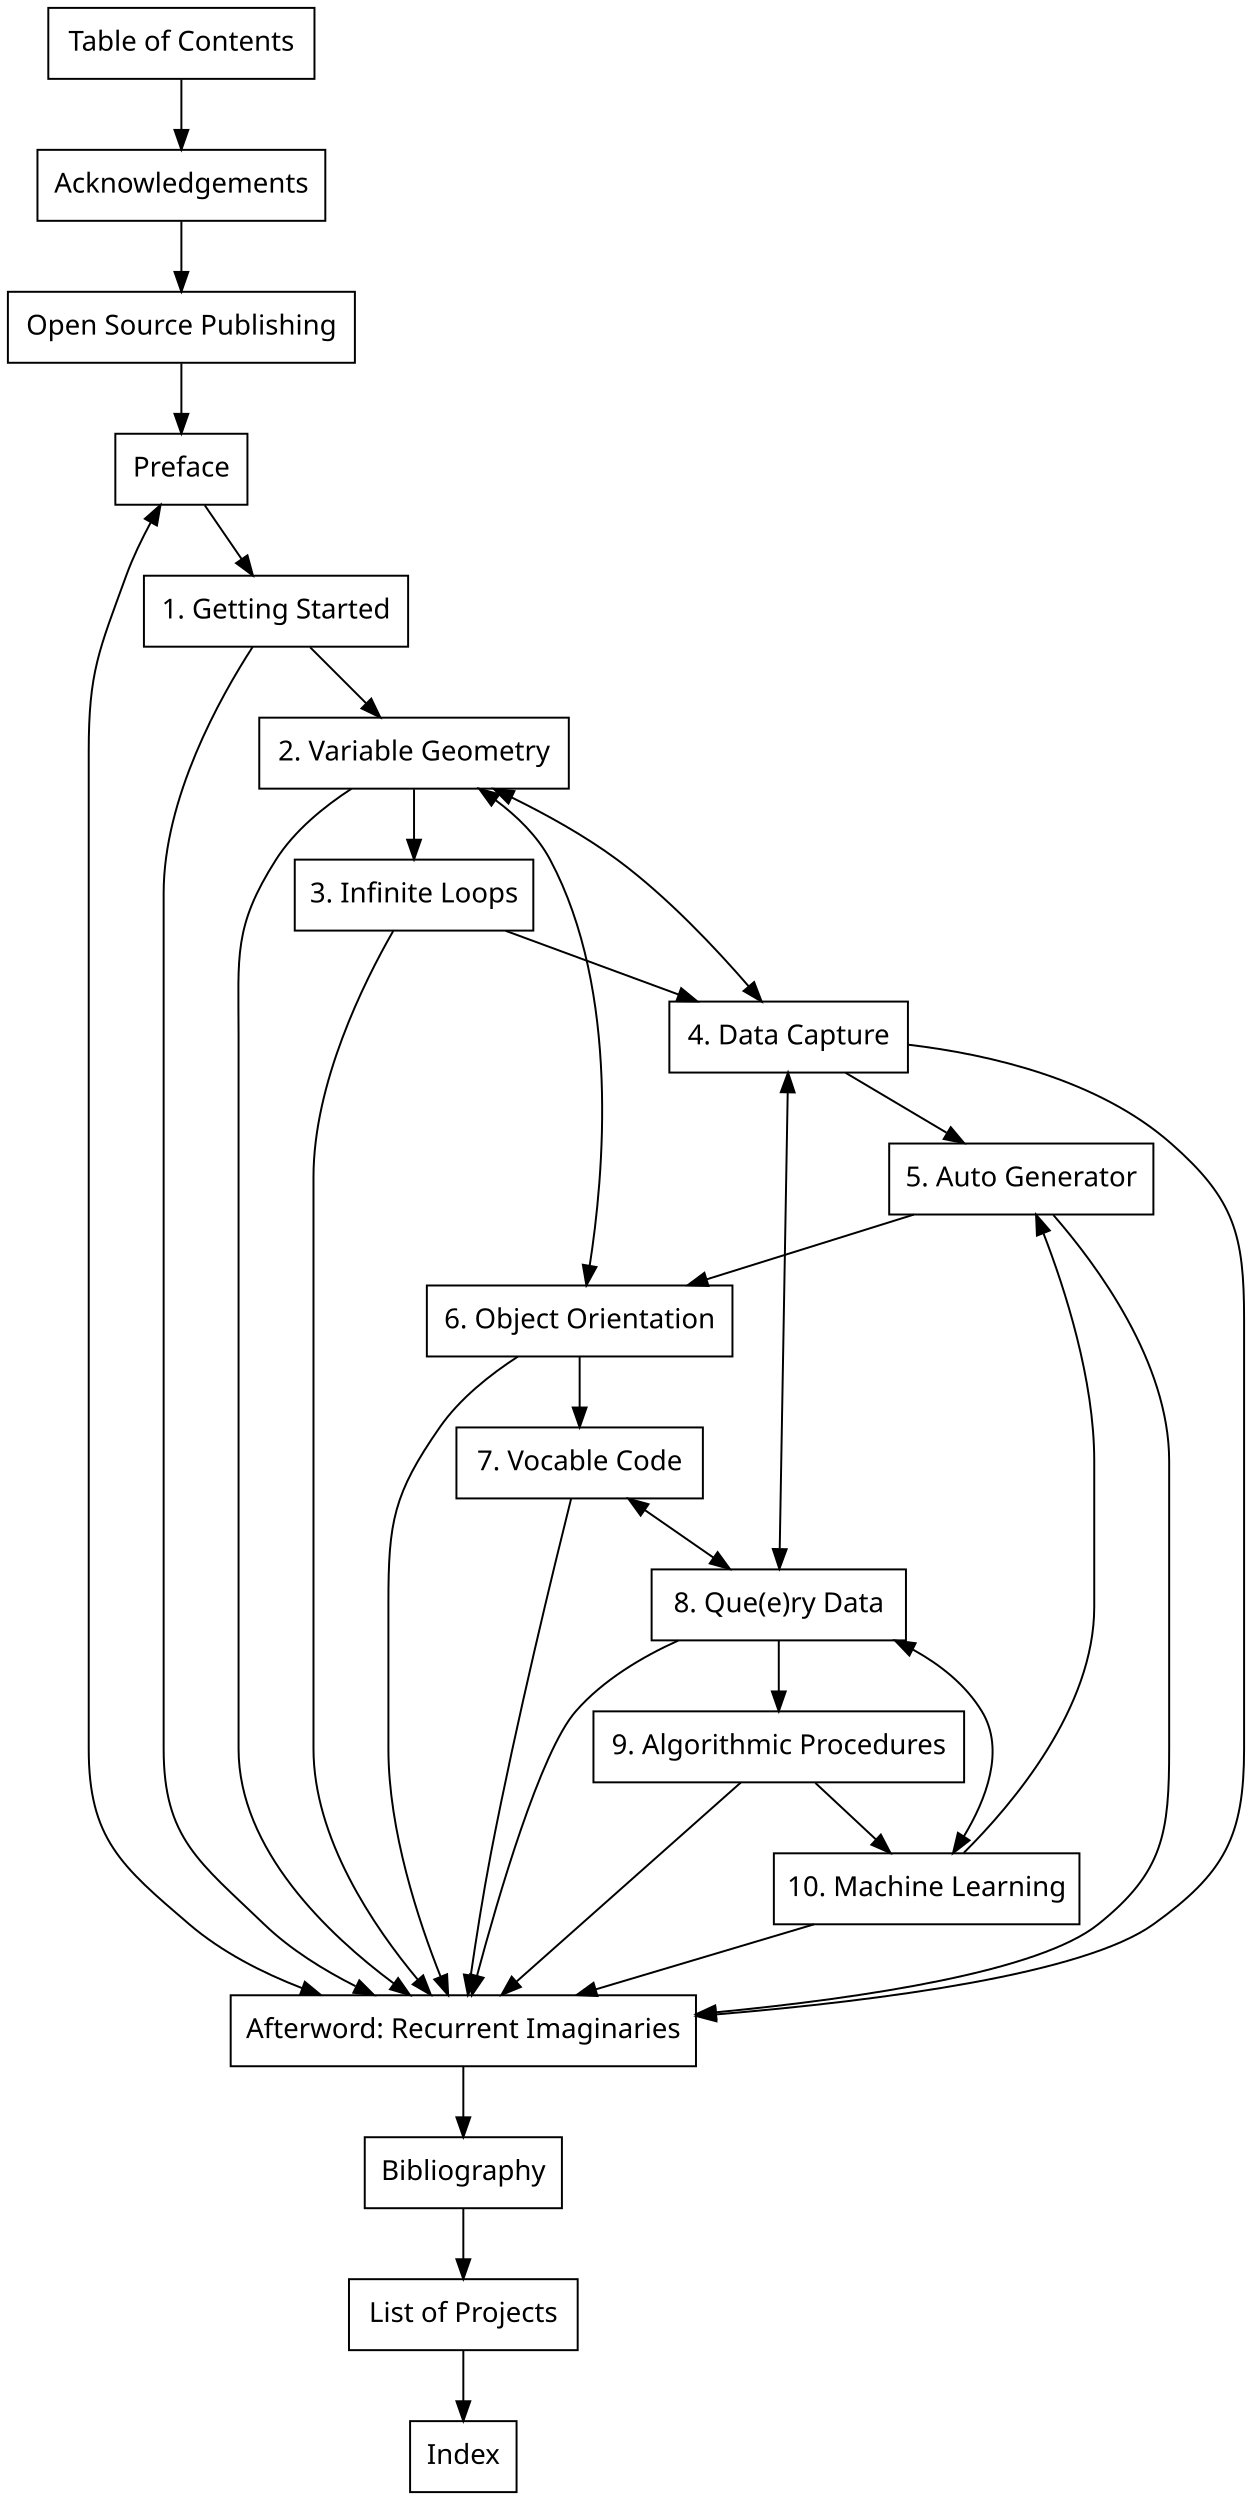
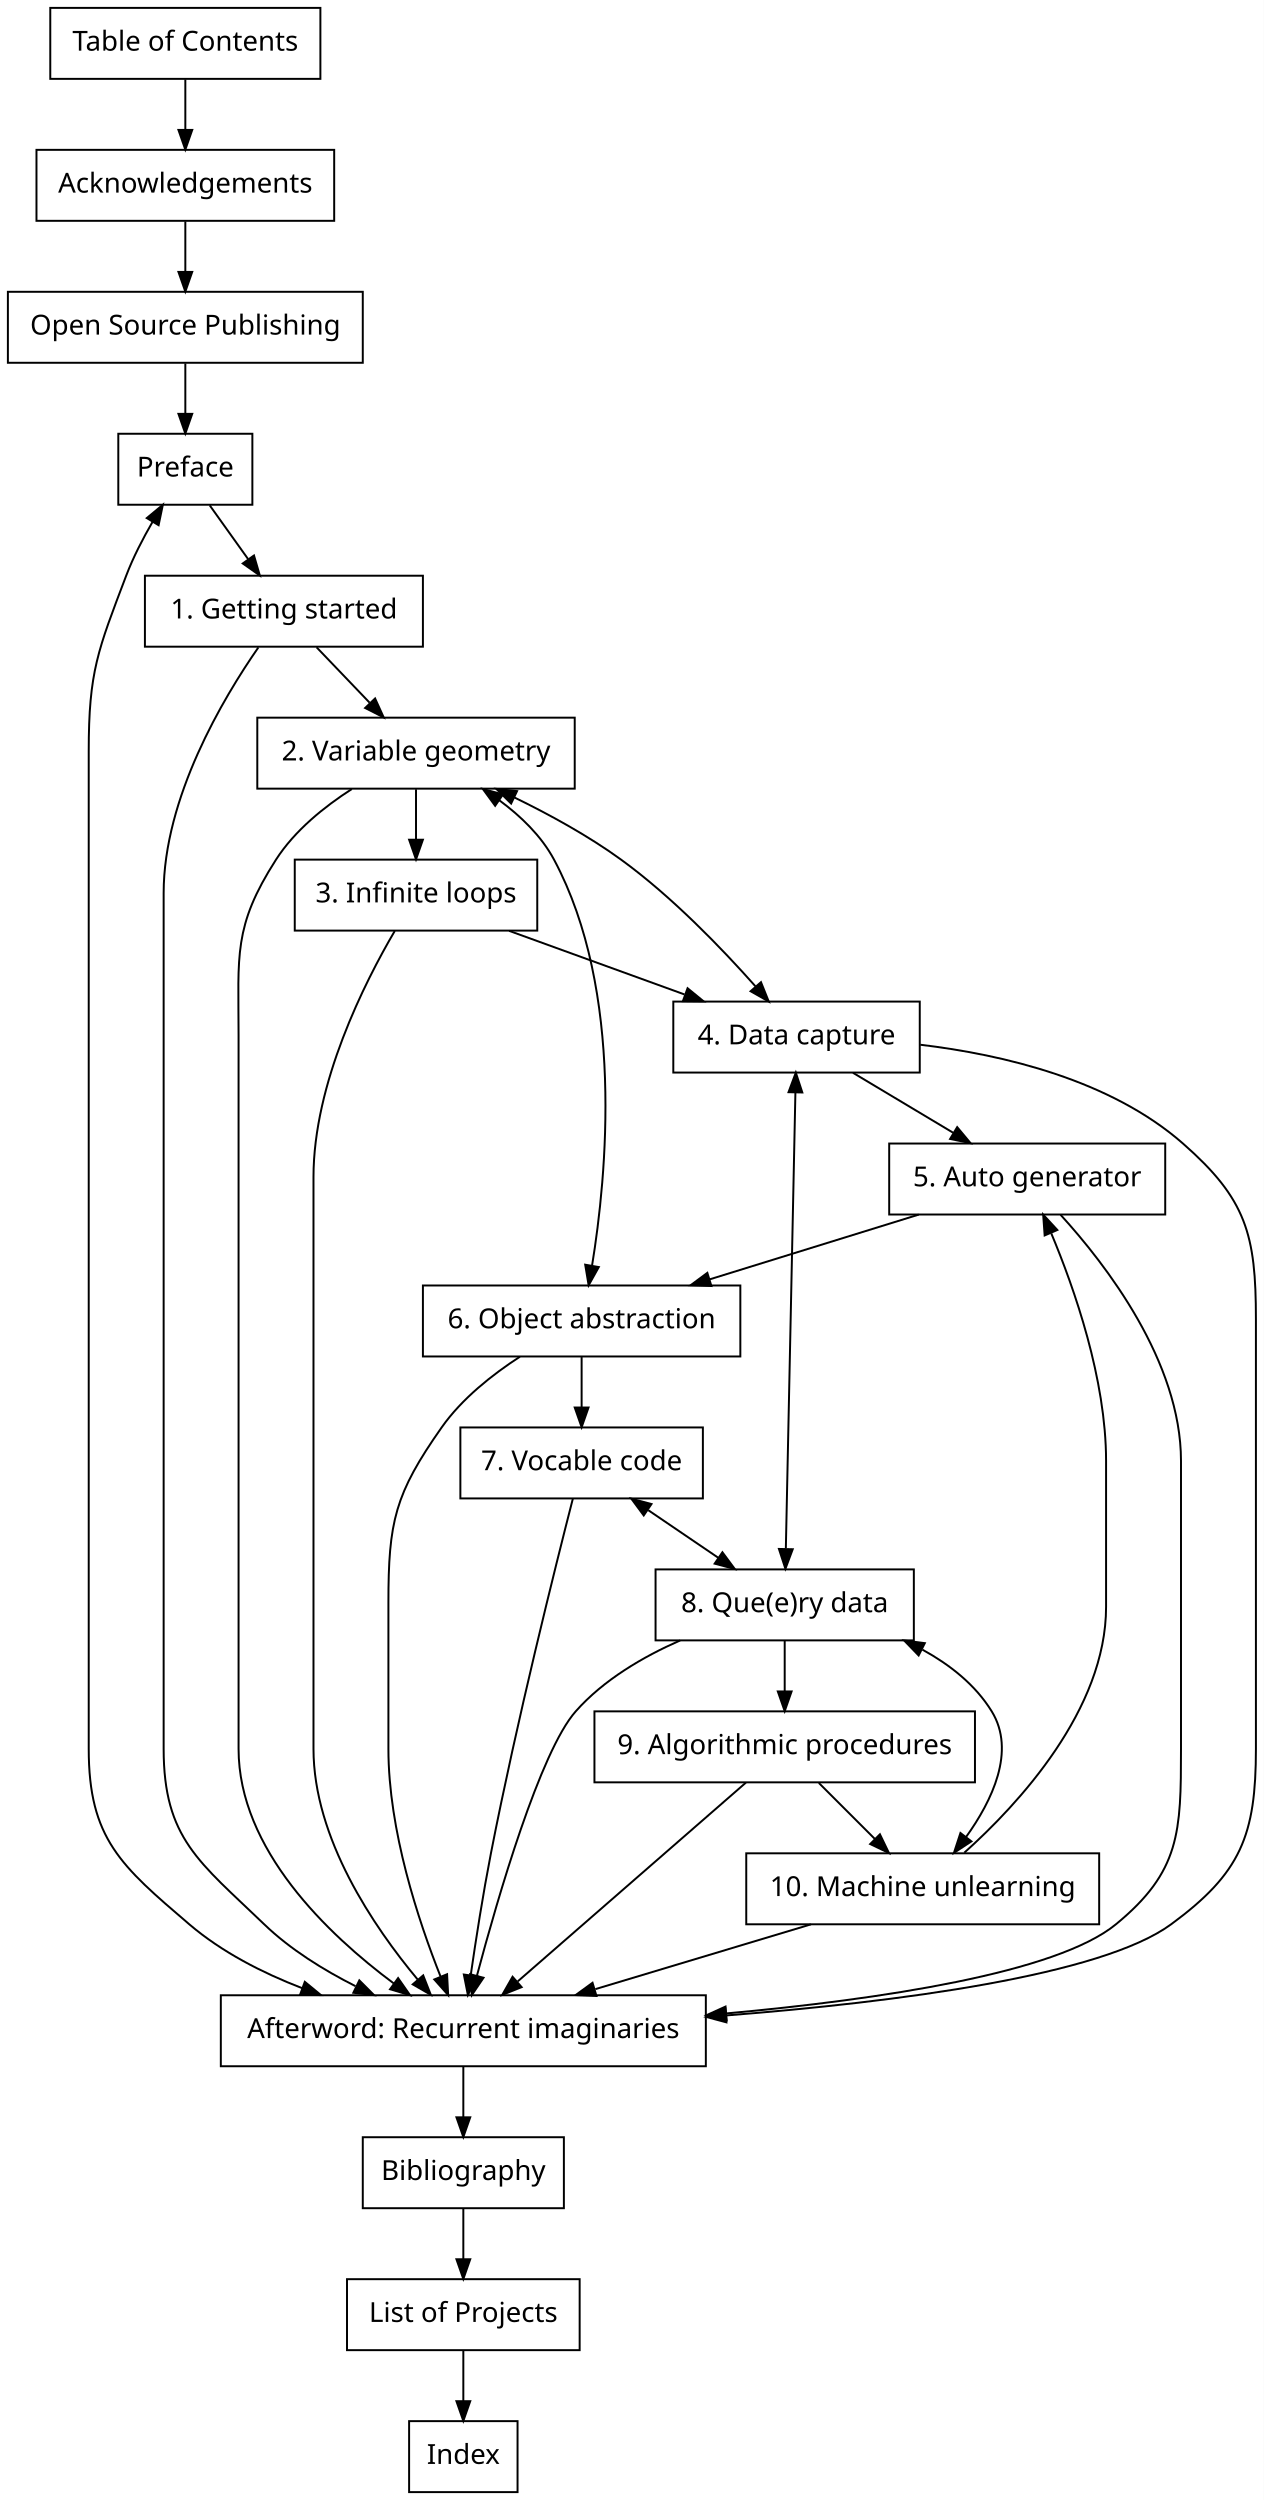
- <svg xmlns="http://www.w3.org/2000/svg" width="635pt" height="1268pt" viewBox="0.00 0.00 635.00 1268.00">
+ <svg xmlns="http://www.w3.org/2000/svg" width="641pt" height="1268pt" viewBox="0.00 0.00 641.00 1268.00">
  <g id="graph0" class="graph" transform="scale(1 1) rotate(0) translate(4 1264)">
-     <polygon fill="white" stroke="transparent" points="-4,4 -4,-1264 631,-1264 631,4 -4,4" />
+     <polygon fill="white" stroke="none" points="-4,4 -4,-1264 637,-1264 637,4 -4,4" />
    <g id="node1" class="node">
-       <polygon fill="none" stroke="black" points="155.5,-1260 20.5,-1260 20.5,-1224 155.5,-1224 155.5,-1260" />
-       <text text-anchor="middle" x="88" y="-1238.3" font-family="Hershey-Noailles-help-me" font-size="14.00">Table of Contents</text>
+       <polygon fill="none" stroke="black" points="158.5,-1260 21.5,-1260 21.5,-1224 158.5,-1224 158.5,-1260" />
+       <text text-anchor="middle" x="90" y="-1238.3" font-family="Hershey-Noailles-help-me" font-size="14.00">Table of Contents</text>
    </g>
    <g id="node2" class="node">
-       <polygon fill="none" stroke="black" points="161,-1188 15,-1188 15,-1152 161,-1152 161,-1188" />
-       <text text-anchor="middle" x="88" y="-1166.3" font-family="Hershey-Noailles-help-me" font-size="14.00">Acknowledgements</text>
+       <polygon fill="none" stroke="black" points="165.5,-1188 14.5,-1188 14.5,-1152 165.5,-1152 165.5,-1188" />
+       <text text-anchor="middle" x="90" y="-1166.3" font-family="Hershey-Noailles-help-me" font-size="14.00">Acknowledgements</text>
    </g>
    <g id="edge1" class="edge">
-       <path fill="none" stroke="black" d="M88,-1223.7C88,-1215.98 88,-1206.71 88,-1198.11" />
-       <polygon fill="black" stroke="black" points="91.5,-1198.1 88,-1188.1 84.5,-1198.1 91.5,-1198.1" />
+       <path fill="none" stroke="black" d="M90,-1223.7C90,-1215.98 90,-1206.71 90,-1198.11" />
+       <polygon fill="black" stroke="black" points="93.5,-1198.1 90,-1188.1 86.5,-1198.1 93.5,-1198.1" />
    </g>
    <g id="node3" class="node">
-       <polygon fill="none" stroke="black" points="176,-1116 0,-1116 0,-1080 176,-1080 176,-1116" />
-       <text text-anchor="middle" x="88" y="-1094.3" font-family="Hershey-Noailles-help-me" font-size="14.00">Open Source Publishing</text>
+       <polygon fill="none" stroke="black" points="180,-1116 0,-1116 0,-1080 180,-1080 180,-1116" />
+       <text text-anchor="middle" x="90" y="-1094.3" font-family="Hershey-Noailles-help-me" font-size="14.00">Open Source Publishing</text>
    </g>
    <g id="edge2" class="edge">
-       <path fill="none" stroke="black" d="M88,-1151.7C88,-1143.98 88,-1134.71 88,-1126.11" />
-       <polygon fill="black" stroke="black" points="91.5,-1126.1 88,-1116.1 84.5,-1126.1 91.5,-1126.1" />
+       <path fill="none" stroke="black" d="M90,-1151.7C90,-1143.98 90,-1134.71 90,-1126.11" />
+       <polygon fill="black" stroke="black" points="93.5,-1126.1 90,-1116.1 86.5,-1126.1 93.5,-1126.1" />
    </g>
    <g id="node4" class="node">
-       <polygon fill="none" stroke="black" points="121.5,-1044 54.5,-1044 54.5,-1008 121.5,-1008 121.5,-1044" />
-       <text text-anchor="middle" x="88" y="-1022.3" font-family="Hershey-Noailles-help-me" font-size="14.00">Preface</text>
+       <polygon fill="none" stroke="black" points="124,-1044 56,-1044 56,-1008 124,-1008 124,-1044" />
+       <text text-anchor="middle" x="90" y="-1022.3" font-family="Hershey-Noailles-help-me" font-size="14.00">Preface</text>
    </g>
    <g id="edge3" class="edge">
-       <path fill="none" stroke="black" d="M88,-1079.7C88,-1071.98 88,-1062.71 88,-1054.11" />
-       <polygon fill="black" stroke="black" points="91.5,-1054.1 88,-1044.1 84.5,-1054.1 91.5,-1054.1" />
+       <path fill="none" stroke="black" d="M90,-1079.7C90,-1071.98 90,-1062.71 90,-1054.11" />
+       <polygon fill="black" stroke="black" points="93.5,-1054.1 90,-1044.1 86.5,-1054.1 93.5,-1054.1" />
    </g>
    <g id="node5" class="node">
-       <polygon fill="none" stroke="black" points="203,-972 69,-972 69,-936 203,-936 203,-972" />
-       <text text-anchor="middle" x="136" y="-950.3" font-family="Hershey-Noailles-help-me" font-size="14.00">1. Getting Started</text>
+       <polygon fill="none" stroke="black" points="210.5,-972 69.5,-972 69.5,-936 210.5,-936 210.5,-972" />
+       <text text-anchor="middle" x="140" y="-950.3" font-family="Hershey-Noailles-help-me" font-size="14.00">1. Getting started</text>
    </g>
    <g id="edge4" class="edge">
-       <path fill="none" stroke="black" d="M99.87,-1007.7C105.5,-999.47 112.35,-989.48 118.57,-980.42" />
-       <polygon fill="black" stroke="black" points="121.5,-982.33 124.27,-972.1 115.73,-978.37 121.5,-982.33" />
+       <path fill="none" stroke="black" d="M102.36,-1007.7C108.233,-999.474 115.369,-989.483 121.842,-980.421" />
+       <polygon fill="black" stroke="black" points="124.818,-982.276 127.783,-972.104 119.122,-978.207 124.818,-982.276" />
    </g>
    <g id="node15" class="node">
-       <polygon fill="none" stroke="black" points="349,-252 113,-252 113,-216 349,-216 349,-252" />
-       <text text-anchor="middle" x="231" y="-230.3" font-family="Hershey-Noailles-help-me" font-size="14.00">Afterword: Recurrent Imaginaries</text>
+       <polygon fill="none" stroke="black" points="354,-252 108,-252 108,-216 354,-216 354,-252" />
+       <text text-anchor="middle" x="231" y="-230.3" font-family="Hershey-Noailles-help-me" font-size="14.00">Afterword: Recurrent imaginaries</text>
    </g>
    <g id="edge18" class="edge">
-       <path fill="none" stroke="black" d="M72.42,-998.97C67.9,-990.58 63.3,-981.1 60,-972 46.2,-933.98 41,-923.45 41,-883 41,-883 41,-883 41,-377 41,-331.41 57.35,-317.63 92,-288 108.44,-273.95 128.99,-263.42 149.22,-255.61" />
-       <polygon fill="black" stroke="black" points="69.47,-1000.87 77.41,-1007.89 75.58,-997.45 69.47,-1000.87" />
-       <polygon fill="black" stroke="black" points="150.6,-258.83 158.78,-252.1 148.19,-252.26 150.6,-258.83" />
+       <path fill="none" stroke="black" d="M73.4,-999.353C68.508,-990.906 63.526,-981.292 60,-972 45.65,-934.184 41,-923.447 41,-883 41,-883 41,-883 41,-377 41,-331.41 57.348,-317.626 92,-288 108.438,-273.946 128.995,-263.416 149.217,-255.607" />
+       <polygon fill="black" stroke="black" points="70.444,-1001.23 78.601,-1007.99 76.441,-997.618 70.444,-1001.23" />
+       <polygon fill="black" stroke="black" points="150.599,-258.829 158.782,-252.099 148.188,-252.257 150.599,-258.829" />
    </g>
    <g id="node6" class="node">
-       <polygon fill="none" stroke="black" points="284.5,-900 127.5,-900 127.5,-864 284.5,-864 284.5,-900" />
-       <text text-anchor="middle" x="206" y="-878.3" font-family="Hershey-Noailles-help-me" font-size="14.00">2. Variable Geometry</text>
+       <polygon fill="none" stroke="black" points="287.5,-900 126.5,-900 126.5,-864 287.5,-864 287.5,-900" />
+       <text text-anchor="middle" x="207" y="-878.3" font-family="Hershey-Noailles-help-me" font-size="14.00">2. Variable geometry</text>
    </g>
    <g id="edge5" class="edge">
-       <path fill="none" stroke="black" d="M153.3,-935.7C161.86,-927.14 172.34,-916.66 181.7,-907.3" />
-       <polygon fill="black" stroke="black" points="184.3,-909.65 188.9,-900.1 179.35,-904.7 184.3,-909.65" />
+       <path fill="none" stroke="black" d="M156.562,-935.697C164.675,-927.22 174.588,-916.864 183.471,-907.583" />
+       <polygon fill="black" stroke="black" points="186.243,-909.749 190.629,-900.104 181.186,-904.908 186.243,-909.749" />
    </g>
    <g id="edge20" class="edge">
-       <path fill="none" stroke="black" d="M124.19,-935.96C107.49,-910.16 79,-859.08 79,-811 79,-811 79,-811 79,-377 79,-331.41 97.17,-319.63 130,-288 143.23,-275.25 160.14,-264.78 176.32,-256.61" />
-       <polygon fill="black" stroke="black" points="178.25,-259.57 185.73,-252.07 175.21,-253.27 178.25,-259.57" />
+       <path fill="none" stroke="black" d="M127.063,-935.655C109.157,-909.878 79,-859.296 79,-811 79,-811 79,-811 79,-377 79,-331.41 97.171,-319.633 130,-288 143.231,-275.251 160.14,-264.781 176.322,-256.612" />
+       <polygon fill="black" stroke="black" points="178.249,-259.569 185.732,-252.069 175.205,-253.265 178.249,-259.569" />
    </g>
    <g id="node7" class="node">
-       <polygon fill="none" stroke="black" points="266.5,-828 145.5,-828 145.5,-792 266.5,-792 266.5,-828" />
-       <text text-anchor="middle" x="206" y="-806.3" font-family="Hershey-Noailles-help-me" font-size="14.00">3. Infinite Loops</text>
+       <polygon fill="none" stroke="black" points="268.5,-828 145.5,-828 145.5,-792 268.5,-792 268.5,-828" />
+       <text text-anchor="middle" x="207" y="-806.3" font-family="Hershey-Noailles-help-me" font-size="14.00">3. Infinite loops</text>
    </g>
    <g id="edge6" class="edge">
-       <path fill="none" stroke="black" d="M206,-863.7C206,-855.98 206,-846.71 206,-838.11" />
-       <polygon fill="black" stroke="black" points="209.5,-838.1 206,-828.1 202.5,-838.1 209.5,-838.1" />
+       <path fill="none" stroke="black" d="M207,-863.697C207,-855.983 207,-846.712 207,-838.112" />
+       <polygon fill="black" stroke="black" points="210.5,-838.104 207,-828.104 203.5,-838.104 210.5,-838.104" />
    </g>
    <g id="node8" class="node">
-       <polygon fill="none" stroke="black" points="456.5,-756 335.5,-756 335.5,-720 456.5,-720 456.5,-756" />
-       <text text-anchor="middle" x="396" y="-734.3" font-family="Hershey-Noailles-help-me" font-size="14.00">4. Data Capture</text>
+       <polygon fill="none" stroke="black" points="462.5,-756 337.5,-756 337.5,-720 462.5,-720 462.5,-756" />
+       <text text-anchor="middle" x="400" y="-734.3" font-family="Hershey-Noailles-help-me" font-size="14.00">4. Data capture</text>
    </g>
    <g id="edge30" class="edge">
-       <path fill="none" stroke="black" d="M255.41,-859.59C273.05,-850.93 292.61,-840.1 309,-828 334.4,-809.25 359.15,-782.9 375.72,-763.75" />
-       <polygon fill="black" stroke="black" points="253.88,-856.44 246.38,-863.92 256.91,-862.75 253.88,-856.44" />
-       <polygon fill="black" stroke="black" points="378.48,-765.9 382.29,-756.02 373.14,-761.37 378.48,-765.9" />
+       <path fill="none" stroke="black" d="M256.822,-859.557C274.63,-850.89 294.387,-840.071 311,-828 336.832,-809.231 362.171,-782.891 379.164,-763.739" />
+       <polygon fill="black" stroke="black" points="255.241,-856.433 247.714,-863.889 258.247,-862.755 255.241,-856.433" />
+       <polygon fill="black" stroke="black" points="381.97,-765.847 385.913,-756.014 376.698,-761.242 381.97,-765.847" />
    </g>
    <g id="node10" class="node">
-       <polygon fill="none" stroke="black" points="367.5,-612 212.5,-612 212.5,-576 367.5,-576 367.5,-612" />
-       <text text-anchor="middle" x="290" y="-590.3" font-family="Hershey-Noailles-help-me" font-size="14.00">6. Object Orientation</text>
+       <polygon fill="none" stroke="black" points="371.5,-612 210.5,-612 210.5,-576 371.5,-576 371.5,-612" />
+       <text text-anchor="middle" x="291" y="-590.3" font-family="Hershey-Noailles-help-me" font-size="14.00">6. Object abstraction</text>
    </g>
    <g id="edge19" class="edge">
-       <path fill="none" stroke="black" d="M247.32,-858.19C258.16,-850.12 268.6,-840 275,-828 310.68,-761.12 302.24,-667.61 295.09,-622.07" />
-       <polygon fill="black" stroke="black" points="245.23,-855.38 239.02,-863.96 249.23,-861.13 245.23,-855.38" />
-       <polygon fill="black" stroke="black" points="298.52,-621.37 293.42,-612.08 291.62,-622.52 298.52,-621.37" />
+       <path fill="none" stroke="black" d="M249.237,-858.102C260.129,-850.068 270.581,-839.995 277,-828 312.758,-761.183 303.744,-667.65 296.289,-622.088" />
+       <polygon fill="black" stroke="black" points="247.14,-855.296 240.882,-863.845 251.105,-861.065 247.14,-855.296" />
+       <polygon fill="black" stroke="black" points="299.712,-621.346 294.55,-612.094 292.816,-622.546 299.712,-621.346" />
    </g>
    <g id="edge21" class="edge">
-       <path fill="none" stroke="black" d="M174.25,-863.94C160.49,-854.99 145.41,-842.79 136,-828 114.29,-793.87 117,-779.45 117,-739 117,-739 117,-739 117,-377 117,-326 162.27,-282.88 195.76,-257.97" />
-       <polygon fill="black" stroke="black" points="197.92,-260.73 203.98,-252.04 193.83,-255.05 197.92,-260.73" />
+       <path fill="none" stroke="black" d="M174.433,-863.797C160.576,-854.889 145.462,-842.764 136,-828 114.176,-793.946 117,-779.447 117,-739 117,-739 117,-739 117,-377 117,-325.997 162.274,-282.884 195.759,-257.971" />
+       <polygon fill="black" stroke="black" points="197.923,-260.726 203.984,-252.036 193.826,-255.05 197.923,-260.726" />
    </g>
    <g id="edge7" class="edge">
-       <path fill="none" stroke="black" d="M252.48,-791.88C278.92,-782.14 312.2,-769.87 340.06,-759.61" />
-       <polygon fill="black" stroke="black" points="341.5,-762.81 349.67,-756.07 339.08,-756.24 341.5,-762.81" />
+       <path fill="none" stroke="black" d="M254.213,-791.876C281.066,-782.137 314.88,-769.872 343.18,-759.608" />
+       <polygon fill="black" stroke="black" points="344.733,-762.768 352.94,-756.068 342.346,-756.188 344.733,-762.768" />
    </g>
    <g id="edge22" class="edge">
-       <path fill="none" stroke="black" d="M195.43,-791.79C180.49,-765.77 155,-714.41 155,-667 155,-667 155,-667 155,-377 155,-331.64 185.52,-286.75 207.88,-259.95" />
-       <polygon fill="black" stroke="black" points="210.64,-262.09 214.51,-252.23 205.34,-257.53 210.64,-262.09" />
+       <path fill="none" stroke="black" d="M196.226,-791.813C180.994,-765.828 155,-714.519 155,-667 155,-667 155,-667 155,-377 155,-331.641 185.517,-286.749 207.875,-259.946" />
+       <polygon fill="black" stroke="black" points="210.645,-262.093 214.509,-252.228 205.336,-257.53 210.645,-262.093" />
    </g>
    <g id="node9" class="node">
-       <polygon fill="none" stroke="black" points="581,-684 447,-684 447,-648 581,-648 581,-684" />
-       <text text-anchor="middle" x="514" y="-662.3" font-family="Hershey-Noailles-help-me" font-size="14.00">5. Auto Generator</text>
+       <polygon fill="none" stroke="black" points="587,-684 447,-684 447,-648 587,-648 587,-684" />
+       <text text-anchor="middle" x="517" y="-662.3" font-family="Hershey-Noailles-help-me" font-size="14.00">5. Auto generator</text>
    </g>
    <g id="edge8" class="edge">
-       <path fill="none" stroke="black" d="M424.87,-719.88C440.29,-710.72 459.48,-699.34 476.1,-689.48" />
-       <polygon fill="black" stroke="black" points="478.21,-692.3 485.02,-684.19 474.64,-686.28 478.21,-692.3" />
+       <path fill="none" stroke="black" d="M428.621,-719.876C443.919,-710.724 462.943,-699.342 479.418,-689.485" />
+       <polygon fill="black" stroke="black" points="481.484,-692.327 488.269,-684.19 477.89,-686.32 481.484,-692.327" />
    </g>
    <g id="node12" class="node">
-       <polygon fill="none" stroke="black" points="455.5,-468 326.5,-468 326.5,-432 455.5,-432 455.5,-468" />
-       <text text-anchor="middle" x="391" y="-446.3" font-family="Hershey-Noailles-help-me" font-size="14.00">8. Que(e)ry Data</text>
+       <polygon fill="none" stroke="black" points="459.5,-468 328.5,-468 328.5,-432 459.5,-432 459.5,-468" />
+       <text text-anchor="middle" x="394" y="-446.3" font-family="Hershey-Noailles-help-me" font-size="14.00">8. Que(e)ry data</text>
    </g>
    <g id="edge31" class="edge">
-       <path fill="none" stroke="black" d="M395.52,-709.7C394.57,-655.19 392.44,-533.41 391.48,-478.63" />
-       <polygon fill="black" stroke="black" points="392.03,-710.03 395.7,-719.97 399.03,-709.91 392.03,-710.03" />
-       <polygon fill="black" stroke="black" points="394.98,-478.24 391.3,-468.31 387.98,-478.37 394.98,-478.24" />
+       <path fill="none" stroke="black" d="M399.427,-709.702C398.284,-655.194 395.729,-533.412 394.58,-478.631" />
+       <polygon fill="black" stroke="black" points="395.934,-710.042 399.643,-719.966 402.932,-709.895 395.934,-710.042" />
+       <polygon fill="black" stroke="black" points="398.072,-478.231 394.363,-468.306 391.074,-478.378 398.072,-478.231" />
    </g>
    <g id="edge23" class="edge">
-       <path fill="none" stroke="black" d="M456.8,-734.11C498.73,-729.12 553.31,-716.3 590,-684 622.16,-655.7 627,-637.84 627,-595 627,-595 627,-595 627,-377 627,-332.47 617.19,-313.94 581,-288 545.93,-262.85 444,-249.35 359.13,-242.28" />
-       <polygon fill="black" stroke="black" points="359.38,-238.79 349.13,-241.47 358.82,-245.76 359.38,-238.79" />
+       <path fill="none" stroke="black" d="M462.781,-734.109C504.951,-729.079 559.31,-716.208 596,-684 628.193,-655.739 633,-637.838 633,-595 633,-595 633,-595 633,-377 633,-333.07 625.402,-314.011 590,-288 554.593,-261.986 451.2,-248.585 364.415,-241.777" />
+       <polygon fill="black" stroke="black" points="364.426,-238.267 354.19,-240.998 363.895,-245.247 364.426,-238.267" />
    </g>
    <g id="edge9" class="edge">
-       <path fill="none" stroke="black" d="M459.49,-647.97C427.78,-638.06 387.64,-625.51 354.39,-615.12" />
-       <polygon fill="black" stroke="black" points="355.34,-611.75 344.75,-612.11 353.26,-618.43 355.34,-611.75" />
+       <path fill="none" stroke="black" d="M462.003,-647.966C430.014,-638.057 389.516,-625.514 355.962,-615.121" />
+       <polygon fill="black" stroke="black" points="356.831,-611.726 346.243,-612.111 354.76,-618.413 356.831,-611.726" />
    </g>
    <g id="edge24" class="edge">
-       <path fill="none" stroke="black" d="M530.27,-647.73C552.33,-622.45 589,-572.91 589,-523 589,-523 589,-523 589,-377 589,-334.33 586.32,-314.66 553,-288 523.2,-264.16 435.61,-250.74 359.3,-243.37" />
-       <polygon fill="black" stroke="black" points="359.38,-239.86 349.09,-242.41 358.72,-246.83 359.38,-239.86" />
+       <path fill="none" stroke="black" d="M533.925,-647.853C556.865,-622.712 595,-573.348 595,-523 595,-523 595,-523 595,-377 595,-334.813 594.61,-314.764 562,-288 531.855,-263.26 442.558,-249.898 364.304,-242.781" />
+       <polygon fill="black" stroke="black" points="364.598,-239.293 354.33,-241.902 363.984,-246.266 364.598,-239.293" />
    </g>
    <g id="node11" class="node">
-       <polygon fill="none" stroke="black" points="352.5,-540 227.5,-540 227.5,-504 352.5,-504 352.5,-540" />
-       <text text-anchor="middle" x="290" y="-518.3" font-family="Hershey-Noailles-help-me" font-size="14.00">7. Vocable Code</text>
+       <polygon fill="none" stroke="black" points="352.5,-540 229.5,-540 229.5,-504 352.5,-504 352.5,-540" />
+       <text text-anchor="middle" x="291" y="-518.3" font-family="Hershey-Noailles-help-me" font-size="14.00">7. Vocable code</text>
    </g>
    <g id="edge10" class="edge">
-       <path fill="none" stroke="black" d="M290,-575.7C290,-567.98 290,-558.71 290,-550.11" />
-       <polygon fill="black" stroke="black" points="293.5,-550.1 290,-540.1 286.5,-550.1 293.5,-550.1" />
+       <path fill="none" stroke="black" d="M291,-575.697C291,-567.983 291,-558.712 291,-550.112" />
+       <polygon fill="black" stroke="black" points="294.5,-550.104 291,-540.104 287.5,-550.104 294.5,-550.104" />
    </g>
    <g id="edge25" class="edge">
-       <path fill="none" stroke="black" d="M258.65,-575.93C244.71,-566.91 229.18,-554.66 219,-540 195.5,-506.15 193,-492.21 193,-451 193,-451 193,-451 193,-377 193,-335.63 208.23,-289.72 219.41,-261.61" />
-       <polygon fill="black" stroke="black" points="222.76,-262.67 223.31,-252.09 216.28,-260.02 222.76,-262.67" />
+       <path fill="none" stroke="black" d="M259.72,-575.887C245.791,-566.855 230.252,-554.604 220,-540 196.251,-506.168 193,-492.336 193,-451 193,-451 193,-451 193,-377 193,-335.633 208.235,-289.722 219.412,-261.605" />
+       <polygon fill="black" stroke="black" points="222.756,-262.673 223.31,-252.093 216.279,-260.019 222.756,-262.673" />
    </g>
    <g id="edge11" class="edge">
-       <path fill="none" stroke="black" d="M323.13,-498.04C334.31,-490.29 346.78,-481.65 357.95,-473.91" />
-       <polygon fill="black" stroke="black" points="320.93,-495.3 314.71,-503.88 324.92,-501.06 320.93,-495.3" />
-       <polygon fill="black" stroke="black" points="359.97,-476.76 366.2,-468.19 355.98,-471.01 359.97,-476.76" />
+       <path fill="none" stroke="black" d="M324.788,-498.037C336.187,-490.29 348.904,-481.648 360.297,-473.905" />
+       <polygon fill="black" stroke="black" points="322.5,-495.36 316.197,-503.876 326.435,-501.15 322.5,-495.36" />
+       <polygon fill="black" stroke="black" points="362.403,-476.705 368.707,-468.19 358.468,-470.916 362.403,-476.705" />
    </g>
    <g id="edge26" class="edge">
-       <path fill="none" stroke="black" d="M285.69,-503.96C277.18,-469.91 257.91,-391 245,-324 241.03,-303.39 237.38,-279.94 234.8,-262.29" />
-       <polygon fill="black" stroke="black" points="238.22,-261.52 233.34,-252.12 231.3,-262.52 238.22,-261.52" />
+       <path fill="none" stroke="black" d="M286.576,-503.963C277.839,-469.931 258.083,-391.047 245,-324 240.981,-303.405 237.33,-279.953 234.764,-262.296" />
+       <polygon fill="black" stroke="black" points="238.191,-261.533 233.314,-252.127 231.261,-262.521 238.191,-261.533" />
    </g>
    <g id="node13" class="node">
-       <polygon fill="none" stroke="black" points="485,-396 297,-396 297,-360 485,-360 485,-396" />
-       <text text-anchor="middle" x="391" y="-374.3" font-family="Hershey-Noailles-help-me" font-size="14.00">9. Algorithmic Procedures</text>
+       <polygon fill="none" stroke="black" points="490.5,-396 297.5,-396 297.5,-360 490.5,-360 490.5,-396" />
+       <text text-anchor="middle" x="394" y="-374.3" font-family="Hershey-Noailles-help-me" font-size="14.00">9. Algorithmic procedures</text>
    </g>
    <g id="edge12" class="edge">
-       <path fill="none" stroke="black" d="M391,-431.7C391,-423.98 391,-414.71 391,-406.11" />
-       <polygon fill="black" stroke="black" points="394.5,-406.1 391,-396.1 387.5,-406.1 394.5,-406.1" />
+       <path fill="none" stroke="black" d="M394,-431.697C394,-423.983 394,-414.712 394,-406.112" />
+       <polygon fill="black" stroke="black" points="397.5,-406.104 394,-396.104 390.5,-406.104 397.5,-406.104" />
    </g>
    <g id="node14" class="node">
-       <polygon fill="none" stroke="black" points="543.5,-324 388.5,-324 388.5,-288 543.5,-288 543.5,-324" />
-       <text text-anchor="middle" x="466" y="-302.3" font-family="Hershey-Noailles-help-me" font-size="14.00">10. Machine Learning</text>
+       <polygon fill="none" stroke="black" points="553.5,-324 374.5,-324 374.5,-288 553.5,-288 553.5,-324" />
+       <text text-anchor="middle" x="464" y="-302.3" font-family="Hershey-Noailles-help-me" font-size="14.00">10. Machine unlearning</text>
    </g>
    <g id="edge32" class="edge">
-       <path fill="none" stroke="black" d="M459.11,-427.28C472.97,-419.63 485.8,-409.45 494,-396 505.96,-376.39 496.08,-351.2 484.89,-332.63" />
-       <polygon fill="black" stroke="black" points="457.23,-424.31 449.9,-431.96 460.4,-430.56 457.23,-424.31" />
-       <polygon fill="black" stroke="black" points="487.74,-330.59 479.38,-324.09 481.86,-334.39 487.74,-330.59" />
+       <path fill="none" stroke="black" d="M463.849,-427.294C477.804,-419.657 490.704,-409.481 499,-396 511.376,-375.89 499.199,-350.656 485.93,-332.198" />
+       <polygon fill="black" stroke="black" points="461.931,-424.341 454.565,-431.956 465.072,-430.597 461.931,-424.341" />
+       <polygon fill="black" stroke="black" points="488.697,-330.053 479.841,-324.237 483.136,-334.306 488.697,-330.053" />
    </g>
    <g id="edge27" class="edge">
-       <path fill="none" stroke="black" d="M340,-431.91C321.53,-423.57 301.82,-411.83 288,-396 270.15,-375.56 248.68,-302.02 237.9,-261.78" />
-       <polygon fill="black" stroke="black" points="241.27,-260.86 235.33,-252.09 234.51,-262.65 241.27,-260.86" />
+       <path fill="none" stroke="black" d="M340.981,-431.973C322.126,-423.675 302.101,-411.958 288,-396 270.028,-375.662 248.612,-302.082 237.868,-261.806" />
+       <polygon fill="black" stroke="black" points="241.244,-260.882 235.314,-252.103 234.474,-262.664 241.244,-260.882" />
    </g>
    <g id="edge13" class="edge">
-       <path fill="none" stroke="black" d="M409.54,-359.7C418.8,-351.05 430.16,-340.45 440.26,-331.03" />
-       <polygon fill="black" stroke="black" points="442.75,-333.49 447.67,-324.1 437.98,-328.37 442.75,-333.49" />
+       <path fill="none" stroke="black" d="M411.303,-359.697C419.865,-351.135 430.344,-340.656 439.696,-331.304" />
+       <polygon fill="black" stroke="black" points="442.299,-333.65 446.896,-324.104 437.35,-328.701 442.299,-333.65" />
    </g>
    <g id="edge28" class="edge">
-       <path fill="none" stroke="black" d="M371.7,-359.87C343.35,-334.71 290.33,-287.65 258.09,-259.04" />
-       <polygon fill="black" stroke="black" points="260.17,-256.21 250.37,-252.19 255.52,-261.44 260.17,-256.21" />
+       <path fill="none" stroke="black" d="M374.338,-359.871C345.457,-334.711 291.44,-287.654 258.597,-259.042" />
+       <polygon fill="black" stroke="black" points="260.57,-256.119 250.731,-252.189 255.972,-261.397 260.57,-256.119" />
    </g>
    <g id="edge29" class="edge">
-       <path fill="none" stroke="black" d="M484.86,-324.27C509.91,-349.18 551,-397.86 551,-449 551,-523 551,-523 551,-523 551,-564.29 536.17,-610.23 525.28,-638.37" />
-       <polygon fill="black" stroke="black" points="521.94,-637.3 521.49,-647.89 528.44,-639.89 521.94,-637.3" />
+       <path fill="none" stroke="black" d="M485.103,-324.32C512.542,-348.925 557,-396.839 557,-449 557,-523 557,-523 557,-523 557,-564.516 540.963,-610.388 529.198,-638.455" />
+       <polygon fill="black" stroke="black" points="525.85,-637.381 525.095,-647.949 532.275,-640.158 525.85,-637.381" />
    </g>
    <g id="edge14" class="edge">
-       <path fill="none" stroke="black" d="M408.81,-287.97C375.41,-278.01 333.08,-265.41 298.1,-254.99" />
-       <polygon fill="black" stroke="black" points="299.03,-251.61 288.44,-252.11 297.03,-258.32 299.03,-251.61" />
+       <path fill="none" stroke="black" d="M407.3,-287.966C374.32,-278.057 332.568,-265.514 297.974,-255.121" />
+       <polygon fill="black" stroke="black" points="298.539,-251.636 287.955,-252.111 296.525,-258.34 298.539,-251.636" />
    </g>
    <g id="node16" class="node">
-       <polygon fill="none" stroke="black" points="281,-180 181,-180 181,-144 281,-144 281,-180" />
+       <polygon fill="none" stroke="black" points="282,-180 180,-180 180,-144 282,-144 282,-180" />
      <text text-anchor="middle" x="231" y="-158.3" font-family="Hershey-Noailles-help-me" font-size="14.00">Bibliography</text>
    </g>
    <g id="edge15" class="edge">
-       <path fill="none" stroke="black" d="M231,-215.7C231,-207.98 231,-198.71 231,-190.11" />
-       <polygon fill="black" stroke="black" points="234.5,-190.1 231,-180.1 227.5,-190.1 234.5,-190.1" />
+       <path fill="none" stroke="black" d="M231,-215.697C231,-207.983 231,-198.712 231,-190.112" />
+       <polygon fill="black" stroke="black" points="234.5,-190.104 231,-180.104 227.5,-190.104 234.5,-190.104" />
    </g>
    <g id="node17" class="node">
-       <polygon fill="none" stroke="black" points="289,-108 173,-108 173,-72 289,-72 289,-108" />
+       <polygon fill="none" stroke="black" points="290,-108 172,-108 172,-72 290,-72 290,-108" />
      <text text-anchor="middle" x="231" y="-86.3" font-family="Hershey-Noailles-help-me" font-size="14.00">List of Projects</text>
    </g>
    <g id="edge16" class="edge">
-       <path fill="none" stroke="black" d="M231,-143.7C231,-135.98 231,-126.71 231,-118.11" />
-       <polygon fill="black" stroke="black" points="234.5,-118.1 231,-108.1 227.5,-118.1 234.5,-118.1" />
+       <path fill="none" stroke="black" d="M231,-143.697C231,-135.983 231,-126.712 231,-118.112" />
+       <polygon fill="black" stroke="black" points="234.5,-118.104 231,-108.104 227.5,-118.104 234.5,-118.104" />
    </g>
    <g id="node18" class="node">
-       <polygon fill="none" stroke="black" points="258,-36 204,-36 204,0 258,0 258,-36" />
+       <polygon fill="none" stroke="black" points="258.5,-36 203.5,-36 203.5,-0 258.5,-0 258.5,-36" />
      <text text-anchor="middle" x="231" y="-14.3" font-family="Hershey-Noailles-help-me" font-size="14.00">Index</text>
    </g>
    <g id="edge17" class="edge">
-       <path fill="none" stroke="black" d="M231,-71.7C231,-63.98 231,-54.71 231,-46.11" />
-       <polygon fill="black" stroke="black" points="234.5,-46.1 231,-36.1 227.5,-46.1 234.5,-46.1" />
+       <path fill="none" stroke="black" d="M231,-71.697C231,-63.983 231,-54.712 231,-46.112" />
+       <polygon fill="black" stroke="black" points="234.5,-46.104 231,-36.104 227.5,-46.104 234.5,-46.104" />
    </g>
  </g>
</svg>
